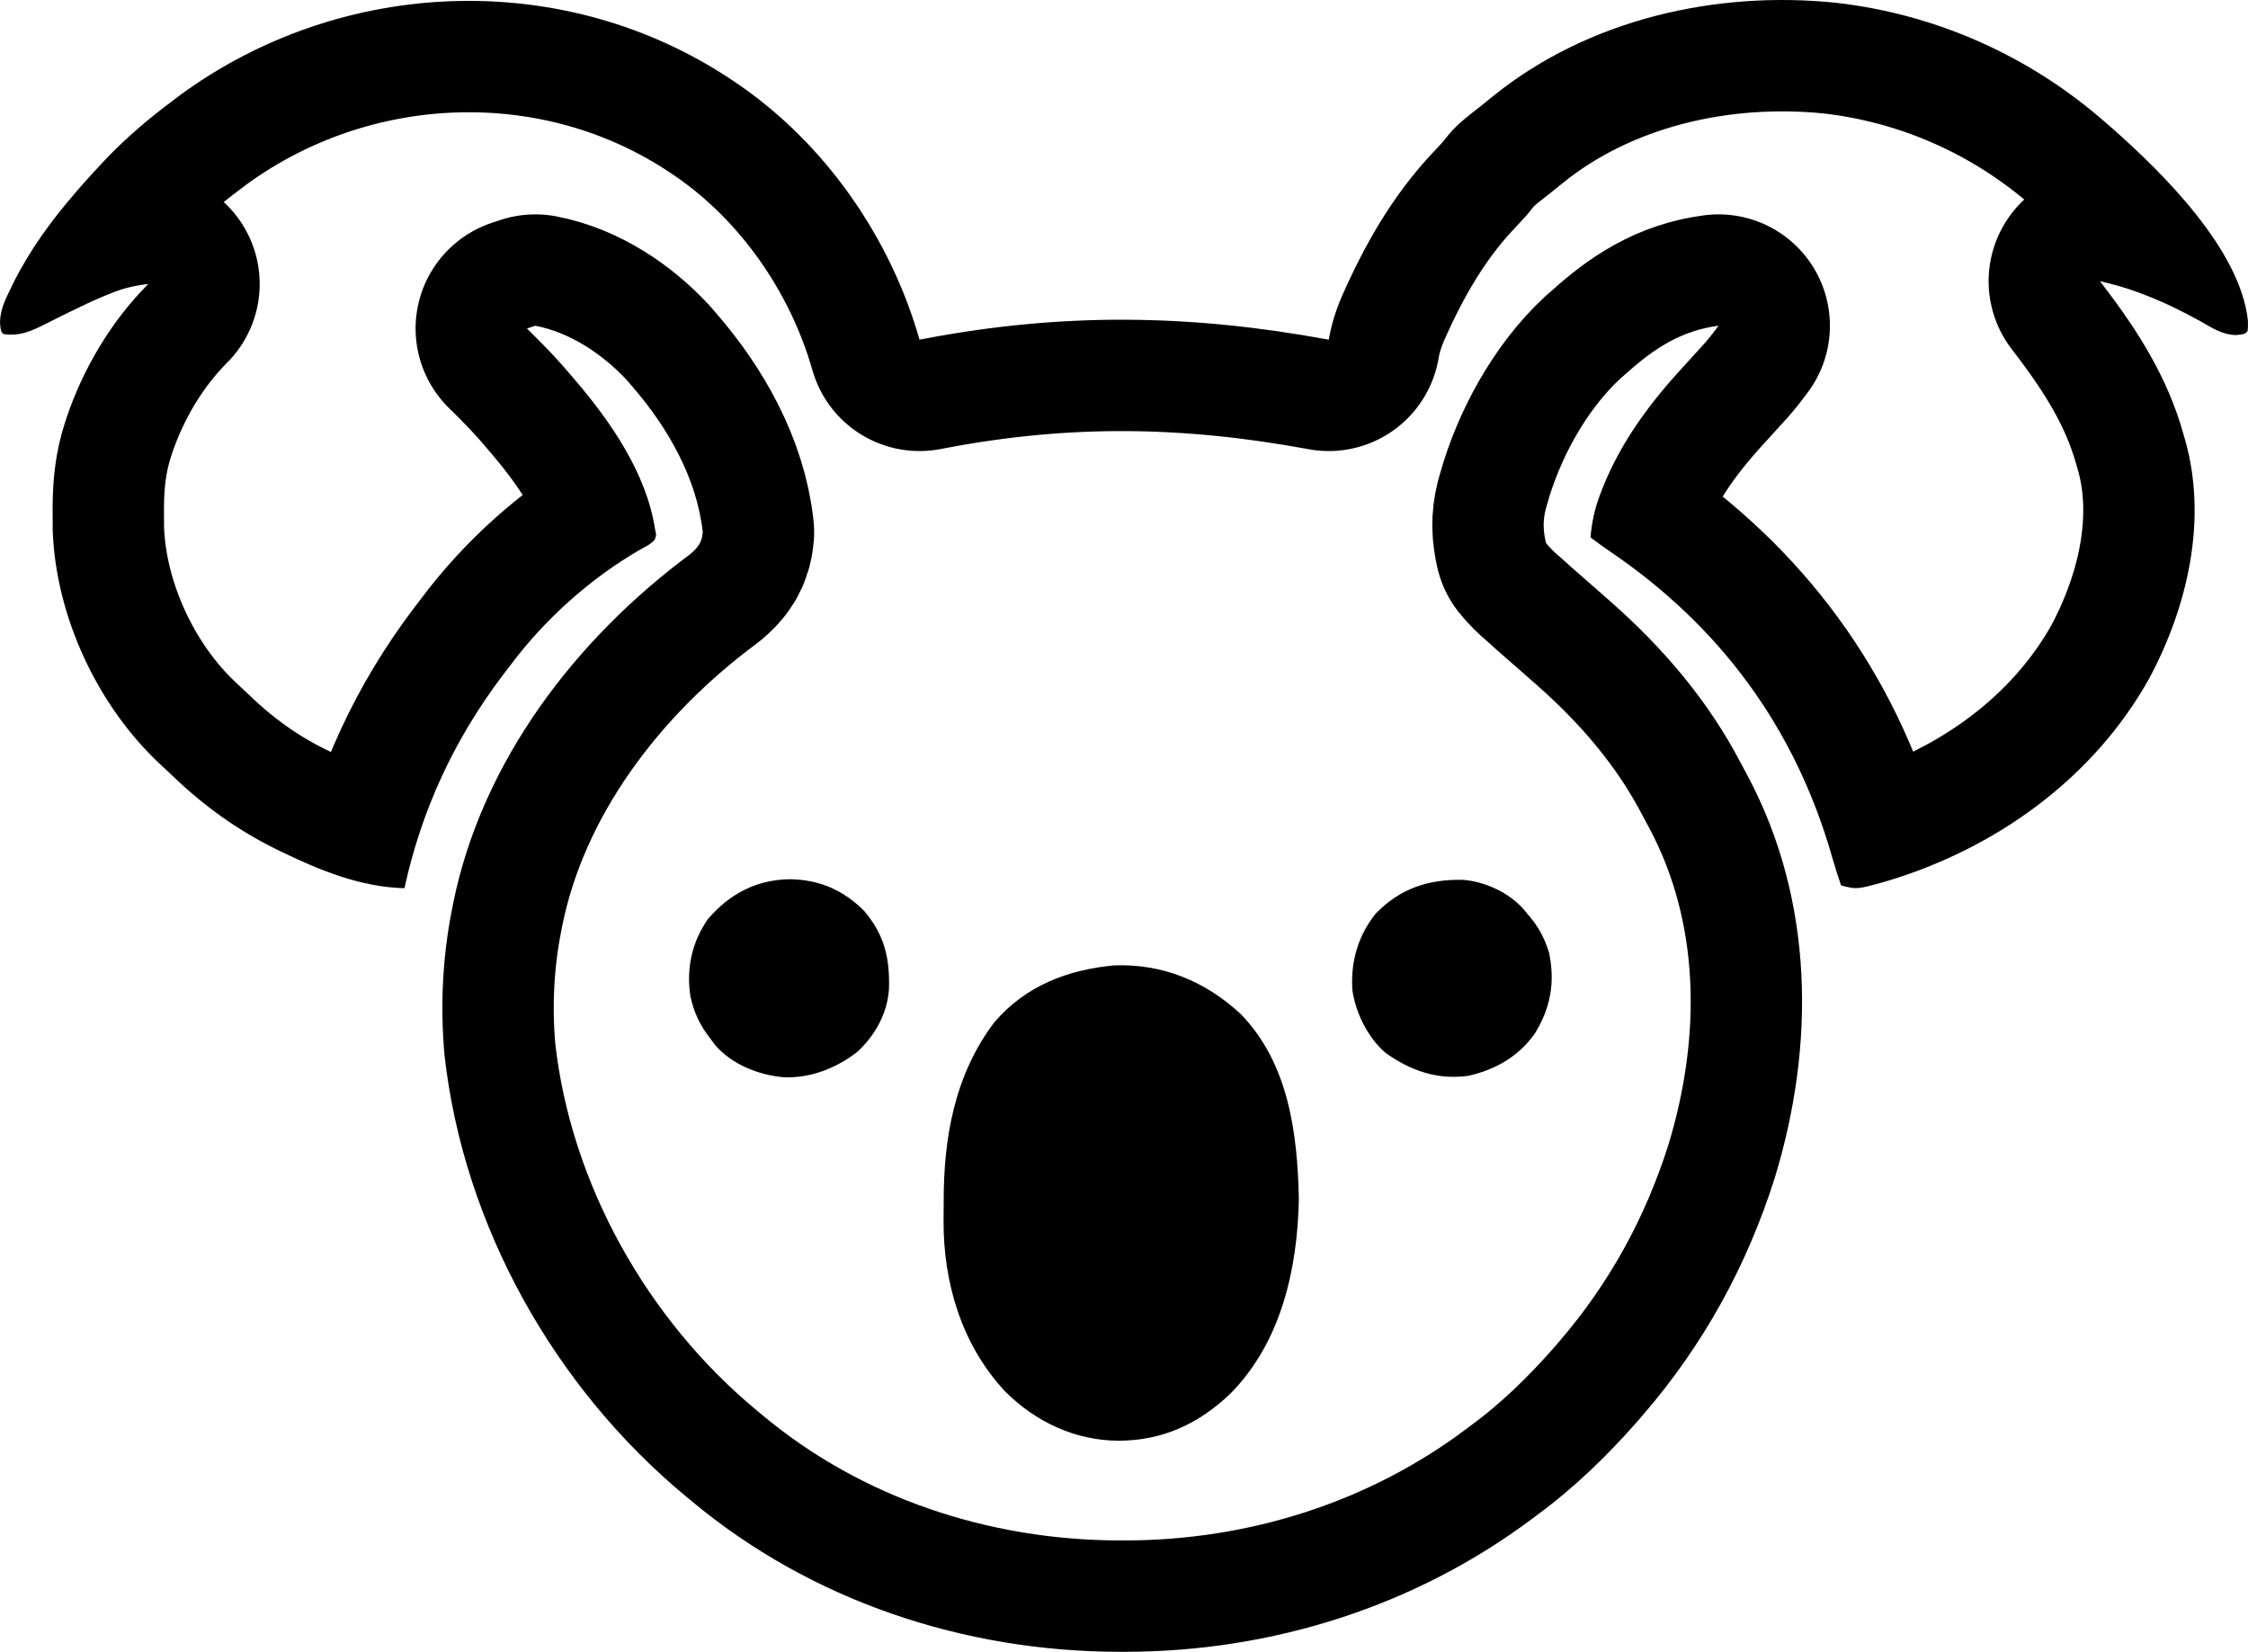
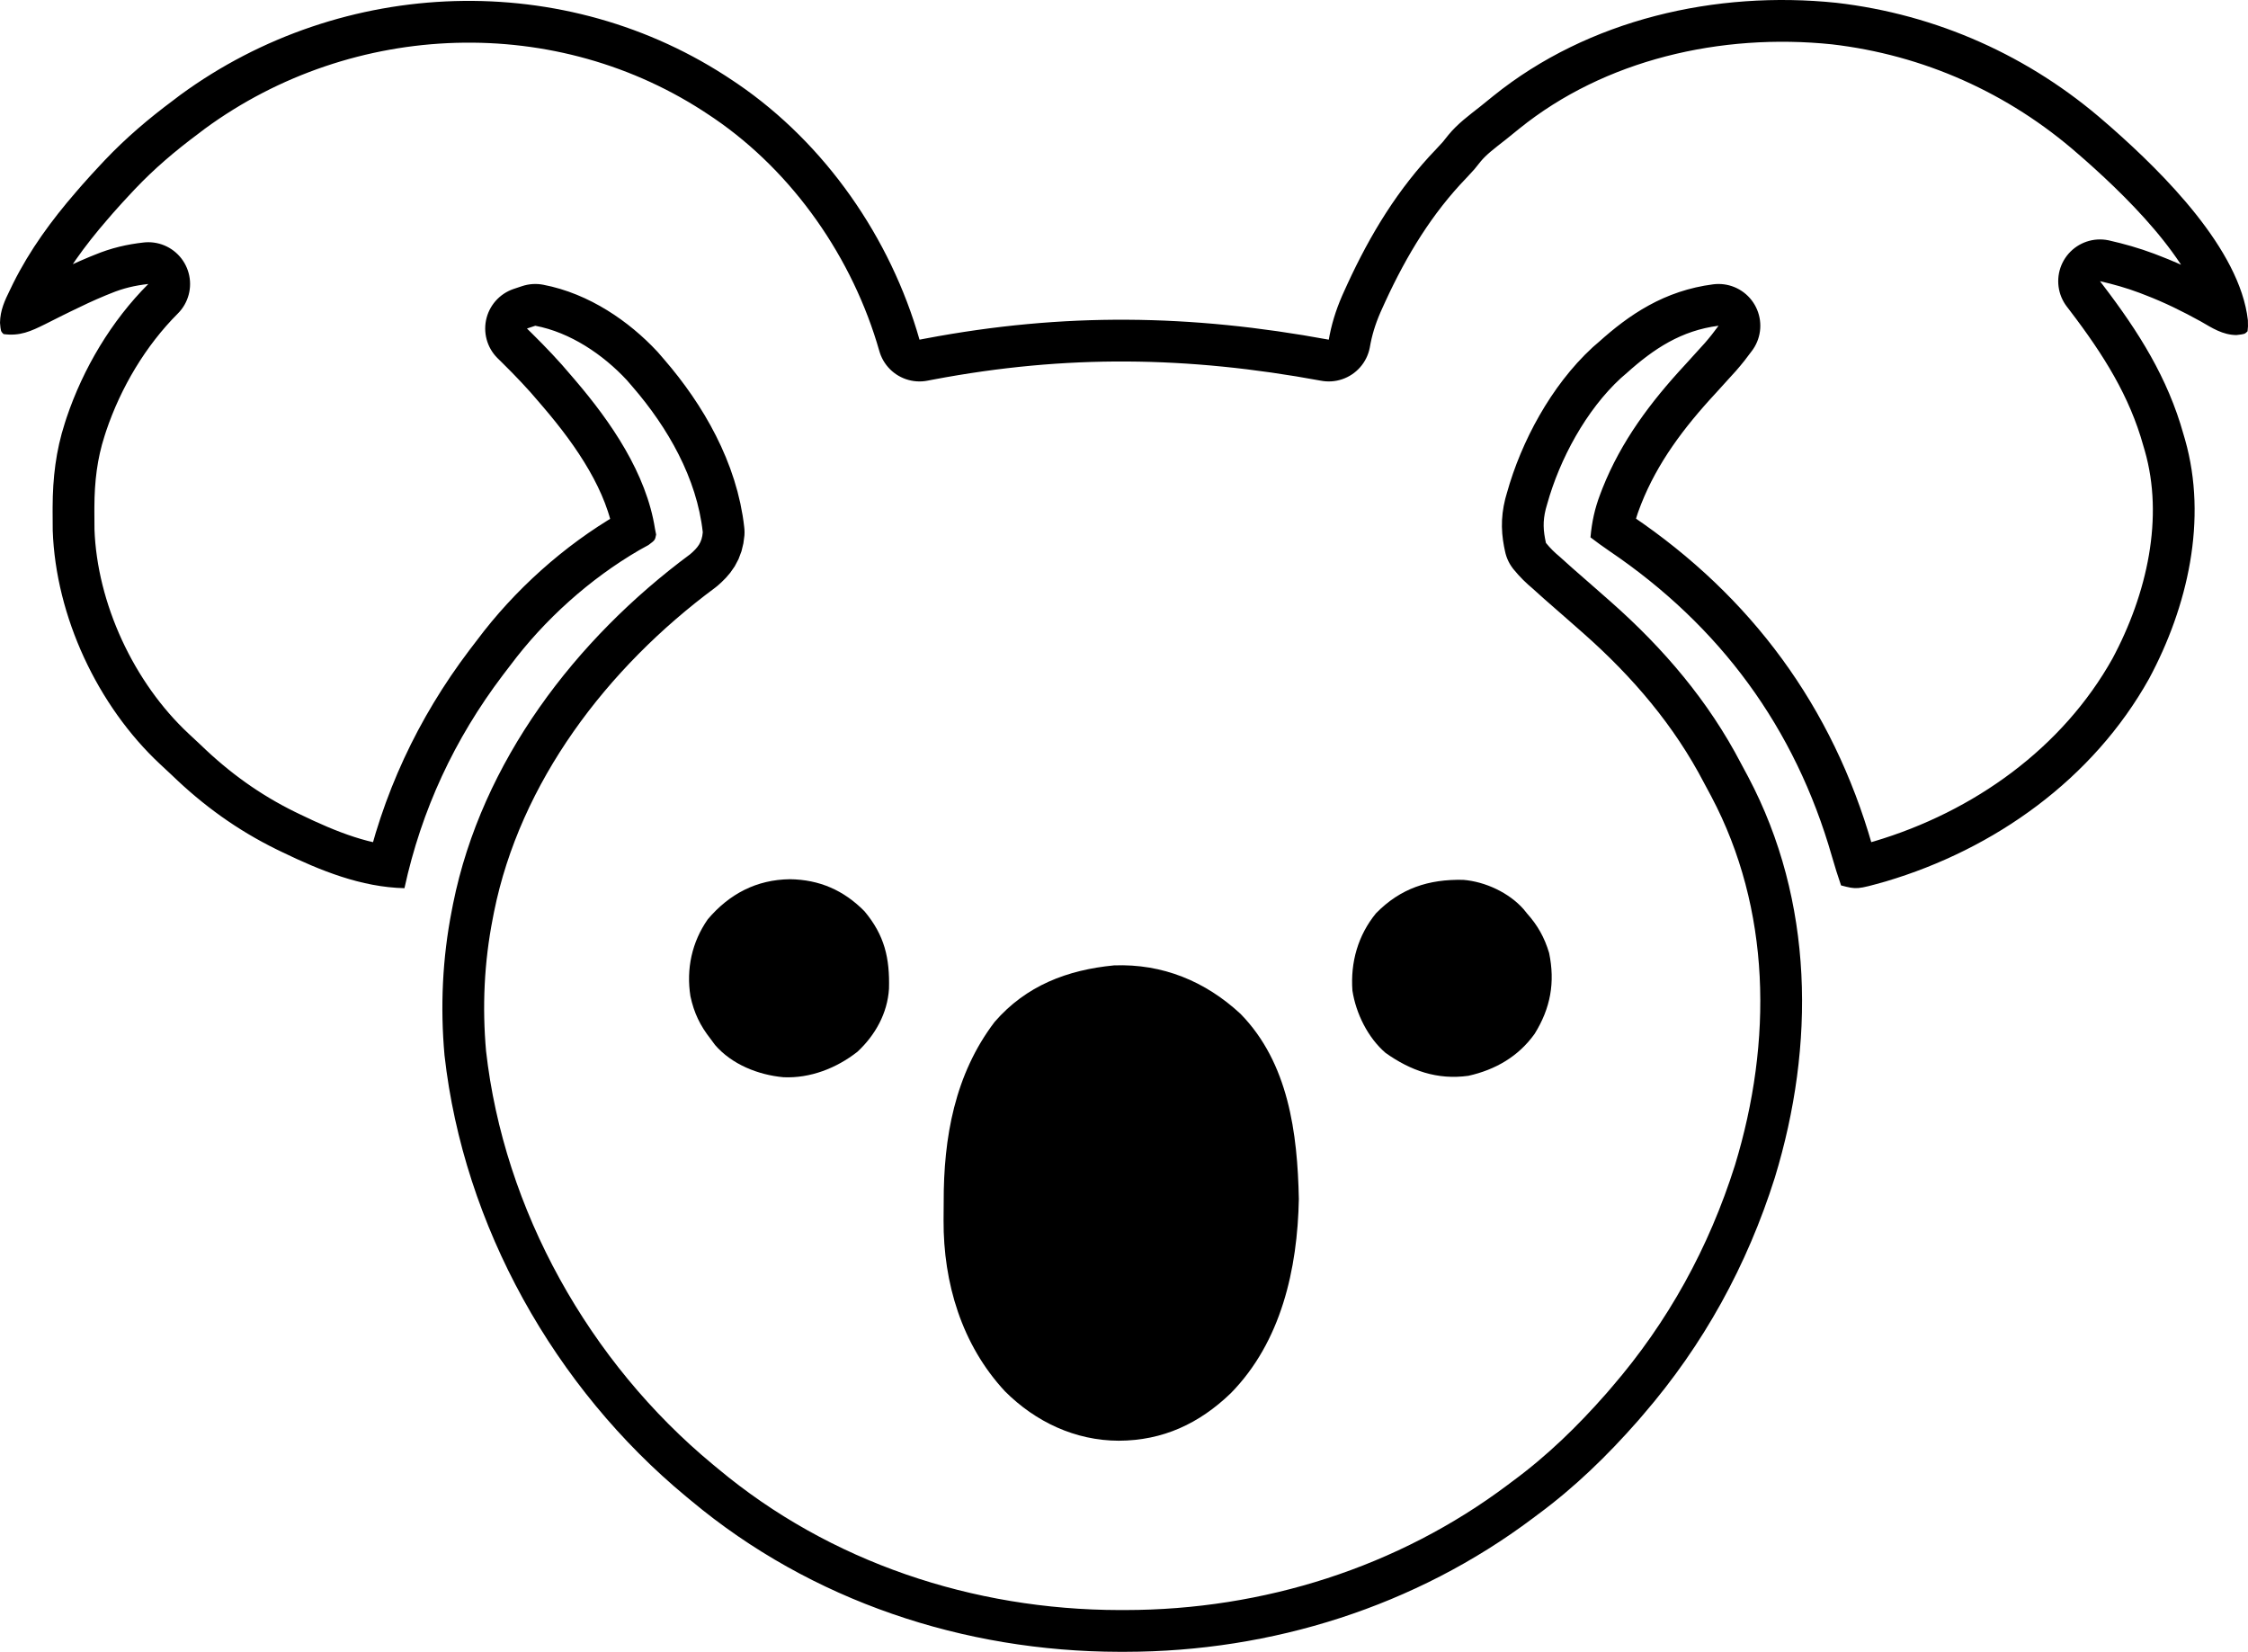
<svg xmlns="http://www.w3.org/2000/svg" viewBox="220.727 325.01 807.441 593.242" role="img" aria-label="Kody">
  <defs>
    <clipPath id="kody-mark-outlined-clip">
      <path transform="translate(484 354)" d="M0 0 C0.56 0.376 1.12 0.752 1.696 1.139 C33.221 22.698 56.595 56.445 67 93 C67.356 92.932 67.356 92.932 69.158 92.589 C118.866 83.196 164.325 83.851 214 93 C214.102 92.45 214.205 91.901 214.31 91.334 C215.457 85.653 217.203 80.63 219.625 75.375 C219.98 74.596 220.335 73.818 220.7 73.016 C228.964 55.098 238.861 38.79 252.625 24.516 C255 22 255 22 257.004 19.434 C260.285 15.433 264.394 12.424 268.439 9.237 C269.988 8.01 271.518 6.762 273.047 5.512 C307.28 -22.107 353.115 -32.463 396.312 -27.984 C432.313 -23.827 465.739 -8.902 493 15 C493.837 15.727 494.673 16.454 495.535 17.203 C513.717 33.277 541.257 60.549 544.125 86 C544.195 88.313 544.195 88.313 544 90 C543 91 543 91 539.988 91.348 C535.028 91.268 531.386 88.865 527.188 86.438 C520.701 82.855 514.233 79.658 507.312 77 C506.595 76.722 505.878 76.444 505.139 76.158 C500.499 74.418 495.831 73.1 491 72 C491.368 72.48 491.736 72.96 492.115 73.454 C504.813 90.092 515.344 106.679 521 127 C521.178 127.606 521.356 128.211 521.539 128.835 C529.761 157.62 522.464 188.971 508.663 214.707 C488.526 250.79 453.243 275.96 413.997 287.594 C403.677 290.486 403.677 290.486 398 289 C396.819 285.568 395.734 282.127 394.738 278.637 C381.479 232.335 354.488 195.777 314.742 168.875 C312.445 167.305 310.209 165.691 308 164 C308.483 158.511 309.527 153.642 311.5 148.5 C311.761 147.817 312.021 147.134 312.29 146.431 C319.053 129.39 329.635 115.343 342 102 C343.631 100.214 345.254 98.42 346.875 96.625 C347.594 95.834 348.314 95.042 349.055 94.227 C350.813 92.214 352.431 90.161 354 88 C340.628 89.716 330.757 96.226 321 105 C320.303 105.603 319.605 106.207 318.887 106.828 C306.429 118.312 296.957 135.84 292.438 152.062 C292.353 152.36 292.353 152.36 291.926 153.865 C290.828 158.287 291.028 161.621 292 166 C293.634 167.991 295.051 169.375 297 171 C298.439 172.291 299.876 173.582 301.312 174.875 C304.134 177.367 306.97 179.843 309.812 182.312 C311.21 183.539 312.606 184.769 314 186 C314.426 186.374 314.852 186.749 315.292 187.134 C334.204 203.819 350.408 222.794 362.089 245.251 C362.917 246.842 363.774 248.418 364.633 249.992 C388.301 294.726 388.744 346.346 374.215 393.945 C364.261 425.463 348.62 453.956 327 479 C326.331 479.78 325.662 480.56 324.973 481.363 C314.033 493.81 302.346 505.169 289 515 C288.44 515.421 287.88 515.842 287.303 516.275 C245.121 547.948 193.509 564.203 140.938 564.25 C140.246 564.251 139.554 564.251 138.841 564.252 C82.943 564.167 28.087 545.992 -15 510 C-15.581 509.521 -16.162 509.041 -16.76 508.547 C-64.062 469.424 -96.743 411.298 -103.613 350.012 C-105.171 332.606 -104.367 315.131 -101 298 C-100.844 297.195 -100.689 296.389 -100.528 295.56 C-90.246 244.559 -56.577 200.563 -15.352 170.039 C-12.587 167.642 -11.154 165.853 -10.848 162.168 C-12.95 142.786 -23.446 124.513 -36 110 C-36.706 109.18 -37.413 108.36 -38.141 107.516 C-46.727 98.293 -58.456 90.383 -71 88 C-71.99 88.33 -72.98 88.66 -74 89 C-73.432 89.557 -72.863 90.114 -72.277 90.688 C-67.292 95.615 -62.499 100.621 -58 106 C-57.787 106.248 -57.787 106.248 -56.708 107.505 C-43.864 122.518 -31.109 140.999 -28 161 C-27.935 161.329 -27.935 161.329 -27.605 162.992 C-28 165 -28 165 -30.352 166.754 C-31.437 167.368 -32.528 167.97 -33.625 168.562 C-51.401 178.881 -67.716 193.549 -80 210 C-80.889 211.161 -81.779 212.323 -82.668 213.484 C-100.029 236.41 -111.877 261.833 -118 290 C-133.547 289.631 -148.173 283.692 -162 277 C-162.637 276.692 -163.274 276.384 -163.93 276.066 C-178.038 269.128 -190.296 260.29 -201.58 249.365 C-202.958 248.041 -204.36 246.748 -205.77 245.457 C-228.256 224.479 -243.253 192.357 -244.336 161.555 C-244.366 159.328 -244.379 157.102 -244.375 154.875 C-244.374 154.29 -244.374 153.704 -244.373 153.101 C-244.329 142.652 -243.211 132.959 -240 123 C-239.796 122.368 -239.593 121.735 -239.383 121.084 C-233.408 103.327 -223.27 86.27 -210 73 C-214.811 73.547 -219.013 74.518 -223.5 76.375 C-224.119 76.624 -224.738 76.873 -225.375 77.129 C-229.611 78.88 -233.731 80.822 -237.844 82.844 C-238.86 83.342 -239.877 83.841 -240.924 84.354 C-242.945 85.353 -244.959 86.366 -246.967 87.392 C-252.228 90.004 -256.094 91.786 -262 91 C-263 90 -263 90 -263.273 86.938 C-263.198 82.441 -261.593 78.98 -259.625 75 C-259.268 74.264 -258.912 73.528 -258.545 72.769 C-252.573 60.784 -244.754 50.088 -236 40 C-235.294 39.183 -234.587 38.365 -233.859 37.523 C-231.612 34.977 -229.326 32.474 -227 30 C-226.558 29.529 -226.116 29.059 -225.661 28.574 C-218.046 20.541 -209.872 13.605 -201 7 C-200.194 6.388 -199.389 5.775 -198.559 5.145 C-140.28 -37.526 -60.107 -40.452 0 0 Z" />
    </clipPath>
  </defs>
  <g clip-path="url(#kody-mark-outlined-clip)">
-     <path fill="none" stroke="#000000" stroke-width="80" stroke-linejoin="round" stroke-linecap="round" transform="translate(484 354)" d="M0 0 C0.56 0.376 1.12 0.752 1.696 1.139 C33.221 22.698 56.595 56.445 67 93 C67.356 92.932 67.356 92.932 69.158 92.589 C118.866 83.196 164.325 83.851 214 93 C214.102 92.45 214.205 91.901 214.31 91.334 C215.457 85.653 217.203 80.63 219.625 75.375 C219.98 74.596 220.335 73.818 220.7 73.016 C228.964 55.098 238.861 38.79 252.625 24.516 C255 22 255 22 257.004 19.434 C260.285 15.433 264.394 12.424 268.439 9.237 C269.988 8.01 271.518 6.762 273.047 5.512 C307.28 -22.107 353.115 -32.463 396.312 -27.984 C432.313 -23.827 465.739 -8.902 493 15 C493.837 15.727 494.673 16.454 495.535 17.203 C513.717 33.277 541.257 60.549 544.125 86 C544.195 88.313 544.195 88.313 544 90 C543 91 543 91 539.988 91.348 C535.028 91.268 531.386 88.865 527.188 86.438 C520.701 82.855 514.233 79.658 507.312 77 C506.595 76.722 505.878 76.444 505.139 76.158 C500.499 74.418 495.831 73.1 491 72 C491.368 72.48 491.736 72.96 492.115 73.454 C504.813 90.092 515.344 106.679 521 127 C521.178 127.606 521.356 128.211 521.539 128.835 C529.761 157.62 522.464 188.971 508.663 214.707 C488.526 250.79 453.243 275.96 413.997 287.594 C403.677 290.486 403.677 290.486 398 289 C396.819 285.568 395.734 282.127 394.738 278.637 C381.479 232.335 354.488 195.777 314.742 168.875 C312.445 167.305 310.209 165.691 308 164 C308.483 158.511 309.527 153.642 311.5 148.5 C311.761 147.817 312.021 147.134 312.29 146.431 C319.053 129.39 329.635 115.343 342 102 C343.631 100.214 345.254 98.42 346.875 96.625 C347.594 95.834 348.314 95.042 349.055 94.227 C350.813 92.214 352.431 90.161 354 88 C340.628 89.716 330.757 96.226 321 105 C320.303 105.603 319.605 106.207 318.887 106.828 C306.429 118.312 296.957 135.84 292.438 152.062 C292.353 152.36 292.353 152.36 291.926 153.865 C290.828 158.287 291.028 161.621 292 166 C293.634 167.991 295.051 169.375 297 171 C298.439 172.291 299.876 173.582 301.312 174.875 C304.134 177.367 306.97 179.843 309.812 182.312 C311.21 183.539 312.606 184.769 314 186 C314.426 186.374 314.852 186.749 315.292 187.134 C334.204 203.819 350.408 222.794 362.089 245.251 C362.917 246.842 363.774 248.418 364.633 249.992 C388.301 294.726 388.744 346.346 374.215 393.945 C364.261 425.463 348.62 453.956 327 479 C326.331 479.78 325.662 480.56 324.973 481.363 C314.033 493.81 302.346 505.169 289 515 C288.44 515.421 287.88 515.842 287.303 516.275 C245.121 547.948 193.509 564.203 140.938 564.25 C140.246 564.251 139.554 564.251 138.841 564.252 C82.943 564.167 28.087 545.992 -15 510 C-15.581 509.521 -16.162 509.041 -16.76 508.547 C-64.062 469.424 -96.743 411.298 -103.613 350.012 C-105.171 332.606 -104.367 315.131 -101 298 C-100.844 297.195 -100.689 296.389 -100.528 295.56 C-90.246 244.559 -56.577 200.563 -15.352 170.039 C-12.587 167.642 -11.154 165.853 -10.848 162.168 C-12.95 142.786 -23.446 124.513 -36 110 C-36.706 109.18 -37.413 108.36 -38.141 107.516 C-46.727 98.293 -58.456 90.383 -71 88 C-71.99 88.33 -72.98 88.66 -74 89 C-73.432 89.557 -72.863 90.114 -72.277 90.688 C-67.292 95.615 -62.499 100.621 -58 106 C-57.787 106.248 -57.787 106.248 -56.708 107.505 C-43.864 122.518 -31.109 140.999 -28 161 C-27.935 161.329 -27.935 161.329 -27.605 162.992 C-28 165 -28 165 -30.352 166.754 C-31.437 167.368 -32.528 167.97 -33.625 168.562 C-51.401 178.881 -67.716 193.549 -80 210 C-80.889 211.161 -81.779 212.323 -82.668 213.484 C-100.029 236.41 -111.877 261.833 -118 290 C-133.547 289.631 -148.173 283.692 -162 277 C-162.637 276.692 -163.274 276.384 -163.93 276.066 C-178.038 269.128 -190.296 260.29 -201.58 249.365 C-202.958 248.041 -204.36 246.748 -205.77 245.457 C-228.256 224.479 -243.253 192.357 -244.336 161.555 C-244.366 159.328 -244.379 157.102 -244.375 154.875 C-244.374 154.29 -244.374 153.704 -244.373 153.101 C-244.329 142.652 -243.211 132.959 -240 123 C-239.796 122.368 -239.593 121.735 -239.383 121.084 C-233.408 103.327 -223.27 86.27 -210 73 C-214.811 73.547 -219.013 74.518 -223.5 76.375 C-224.119 76.624 -224.738 76.873 -225.375 77.129 C-229.611 78.88 -233.731 80.822 -237.844 82.844 C-238.86 83.342 -239.877 83.841 -240.924 84.354 C-242.945 85.353 -244.959 86.366 -246.967 87.392 C-252.228 90.004 -256.094 91.786 -262 91 C-263 90 -263 90 -263.273 86.938 C-263.198 82.441 -261.593 78.98 -259.625 75 C-259.268 74.264 -258.912 73.528 -258.545 72.769 C-252.573 60.784 -244.754 50.088 -236 40 C-235.294 39.183 -234.587 38.365 -233.859 37.523 C-231.612 34.977 -229.326 32.474 -227 30 C-226.558 29.529 -226.116 29.059 -225.661 28.574 C-218.046 20.541 -209.872 13.605 -201 7 C-200.194 6.388 -199.389 5.775 -198.559 5.145 C-140.28 -37.526 -60.107 -40.452 0 0 Z" />
+     <path fill="none" stroke="#000000" stroke-width="30" stroke-linejoin="round" stroke-linecap="round" transform="translate(484 354)" d="M0 0 C0.56 0.376 1.12 0.752 1.696 1.139 C33.221 22.698 56.595 56.445 67 93 C67.356 92.932 67.356 92.932 69.158 92.589 C118.866 83.196 164.325 83.851 214 93 C214.102 92.45 214.205 91.901 214.31 91.334 C215.457 85.653 217.203 80.63 219.625 75.375 C219.98 74.596 220.335 73.818 220.7 73.016 C228.964 55.098 238.861 38.79 252.625 24.516 C255 22 255 22 257.004 19.434 C260.285 15.433 264.394 12.424 268.439 9.237 C269.988 8.01 271.518 6.762 273.047 5.512 C307.28 -22.107 353.115 -32.463 396.312 -27.984 C432.313 -23.827 465.739 -8.902 493 15 C493.837 15.727 494.673 16.454 495.535 17.203 C513.717 33.277 541.257 60.549 544.125 86 C544.195 88.313 544.195 88.313 544 90 C543 91 543 91 539.988 91.348 C535.028 91.268 531.386 88.865 527.188 86.438 C520.701 82.855 514.233 79.658 507.312 77 C506.595 76.722 505.878 76.444 505.139 76.158 C500.499 74.418 495.831 73.1 491 72 C491.368 72.48 491.736 72.96 492.115 73.454 C504.813 90.092 515.344 106.679 521 127 C521.178 127.606 521.356 128.211 521.539 128.835 C529.761 157.62 522.464 188.971 508.663 214.707 C488.526 250.79 453.243 275.96 413.997 287.594 C403.677 290.486 403.677 290.486 398 289 C396.819 285.568 395.734 282.127 394.738 278.637 C381.479 232.335 354.488 195.777 314.742 168.875 C312.445 167.305 310.209 165.691 308 164 C308.483 158.511 309.527 153.642 311.5 148.5 C311.761 147.817 312.021 147.134 312.29 146.431 C319.053 129.39 329.635 115.343 342 102 C343.631 100.214 345.254 98.42 346.875 96.625 C347.594 95.834 348.314 95.042 349.055 94.227 C350.813 92.214 352.431 90.161 354 88 C340.628 89.716 330.757 96.226 321 105 C320.303 105.603 319.605 106.207 318.887 106.828 C306.429 118.312 296.957 135.84 292.438 152.062 C292.353 152.36 292.353 152.36 291.926 153.865 C290.828 158.287 291.028 161.621 292 166 C293.634 167.991 295.051 169.375 297 171 C298.439 172.291 299.876 173.582 301.312 174.875 C304.134 177.367 306.97 179.843 309.812 182.312 C311.21 183.539 312.606 184.769 314 186 C314.426 186.374 314.852 186.749 315.292 187.134 C334.204 203.819 350.408 222.794 362.089 245.251 C362.917 246.842 363.774 248.418 364.633 249.992 C388.301 294.726 388.744 346.346 374.215 393.945 C364.261 425.463 348.62 453.956 327 479 C326.331 479.78 325.662 480.56 324.973 481.363 C314.033 493.81 302.346 505.169 289 515 C288.44 515.421 287.88 515.842 287.303 516.275 C245.121 547.948 193.509 564.203 140.938 564.25 C140.246 564.251 139.554 564.251 138.841 564.252 C82.943 564.167 28.087 545.992 -15 510 C-15.581 509.521 -16.162 509.041 -16.76 508.547 C-64.062 469.424 -96.743 411.298 -103.613 350.012 C-105.171 332.606 -104.367 315.131 -101 298 C-100.844 297.195 -100.689 296.389 -100.528 295.56 C-90.246 244.559 -56.577 200.563 -15.352 170.039 C-12.587 167.642 -11.154 165.853 -10.848 162.168 C-12.95 142.786 -23.446 124.513 -36 110 C-36.706 109.18 -37.413 108.36 -38.141 107.516 C-46.727 98.293 -58.456 90.383 -71 88 C-71.99 88.33 -72.98 88.66 -74 89 C-73.432 89.557 -72.863 90.114 -72.277 90.688 C-67.292 95.615 -62.499 100.621 -58 106 C-57.787 106.248 -57.787 106.248 -56.708 107.505 C-43.864 122.518 -31.109 140.999 -28 161 C-27.935 161.329 -27.935 161.329 -27.605 162.992 C-28 165 -28 165 -30.352 166.754 C-31.437 167.368 -32.528 167.97 -33.625 168.562 C-51.401 178.881 -67.716 193.549 -80 210 C-80.889 211.161 -81.779 212.323 -82.668 213.484 C-100.029 236.41 -111.877 261.833 -118 290 C-133.547 289.631 -148.173 283.692 -162 277 C-162.637 276.692 -163.274 276.384 -163.93 276.066 C-178.038 269.128 -190.296 260.29 -201.58 249.365 C-202.958 248.041 -204.36 246.748 -205.77 245.457 C-228.256 224.479 -243.253 192.357 -244.336 161.555 C-244.366 159.328 -244.379 157.102 -244.375 154.875 C-244.374 154.29 -244.374 153.704 -244.373 153.101 C-244.329 142.652 -243.211 132.959 -240 123 C-239.796 122.368 -239.593 121.735 -239.383 121.084 C-233.408 103.327 -223.27 86.27 -210 73 C-214.811 73.547 -219.013 74.518 -223.5 76.375 C-224.119 76.624 -224.738 76.873 -225.375 77.129 C-229.611 78.88 -233.731 80.822 -237.844 82.844 C-238.86 83.342 -239.877 83.841 -240.924 84.354 C-242.945 85.353 -244.959 86.366 -246.967 87.392 C-252.228 90.004 -256.094 91.786 -262 91 C-263 90 -263 90 -263.273 86.938 C-263.198 82.441 -261.593 78.98 -259.625 75 C-259.268 74.264 -258.912 73.528 -258.545 72.769 C-252.573 60.784 -244.754 50.088 -236 40 C-235.294 39.183 -234.587 38.365 -233.859 37.523 C-231.612 34.977 -229.326 32.474 -227 30 C-226.558 29.529 -226.116 29.059 -225.661 28.574 C-218.046 20.541 -209.872 13.605 -201 7 C-200.194 6.388 -199.389 5.775 -198.559 5.145 C-140.28 -37.526 -60.107 -40.452 0 0 Z" />
  </g>
  <path fill="#000000" transform="translate(484 354)" d="M-9.055 301.172 C-14.775 309.36 -16.828 318.999 -15.287 328.793 C-13.981 334.831 -11.83 339.31 -8.029 344.153 C-7.506 344.862 -6.983 345.571 -6.445 346.301 C-0.39 353.308 9.043 357.05 18.089 357.889 C27.727 358.345 37.189 354.64 44.698 348.748 C51.115 342.781 55.48 334.929 56.037 326.134 C56.337 315.169 54.48 306.93 47.225 298.279 C39.757 290.709 30.999 286.918 20.446 286.778 C8.455 286.924 -1.317 292.044 -9.055 301.172 Z" />
  <path fill="#000000" transform="translate(484 354)" d="M230.97 298.999 C224.473 306.934 221.75 316.646 222.494 326.777 C223.752 334.987 228.067 343.726 234.396 349.153 C243.395 355.542 252.978 358.931 264.133 357.381 C273.822 355.226 282.138 350.438 287.944 342.296 C293.665 333.077 295.343 323.842 293.143 313.263 C291.474 307.709 289.084 303.414 285.234 299.106 C284.817 298.591 284.401 298.078 283.972 297.548 C278.741 291.605 270.152 287.629 262.287 287.003 C249.864 286.736 239.778 290.023 230.97 298.999 Z" />
  <path fill="#000000" transform="translate(484 354)" d="M94 338 C79.64 356.829 75.614 379.665 75.684 402.759 C75.687 404.933 75.664 407.105 75.639 409.279 C75.537 431.725 82.125 453.948 97.693 470.693 C108.686 481.686 122.953 488.398 138.562 488.438 C154.397 488.384 167.43 482.32 178.785 471.395 C196.925 452.946 202.765 426.756 203.25 401.625 C202.774 378.027 199.55 352.706 182.277 335.109 C169.623 323.388 154.265 317.078 136.863 317.723 C120.054 319.351 105.286 324.99 94 338 Z" />
</svg>
